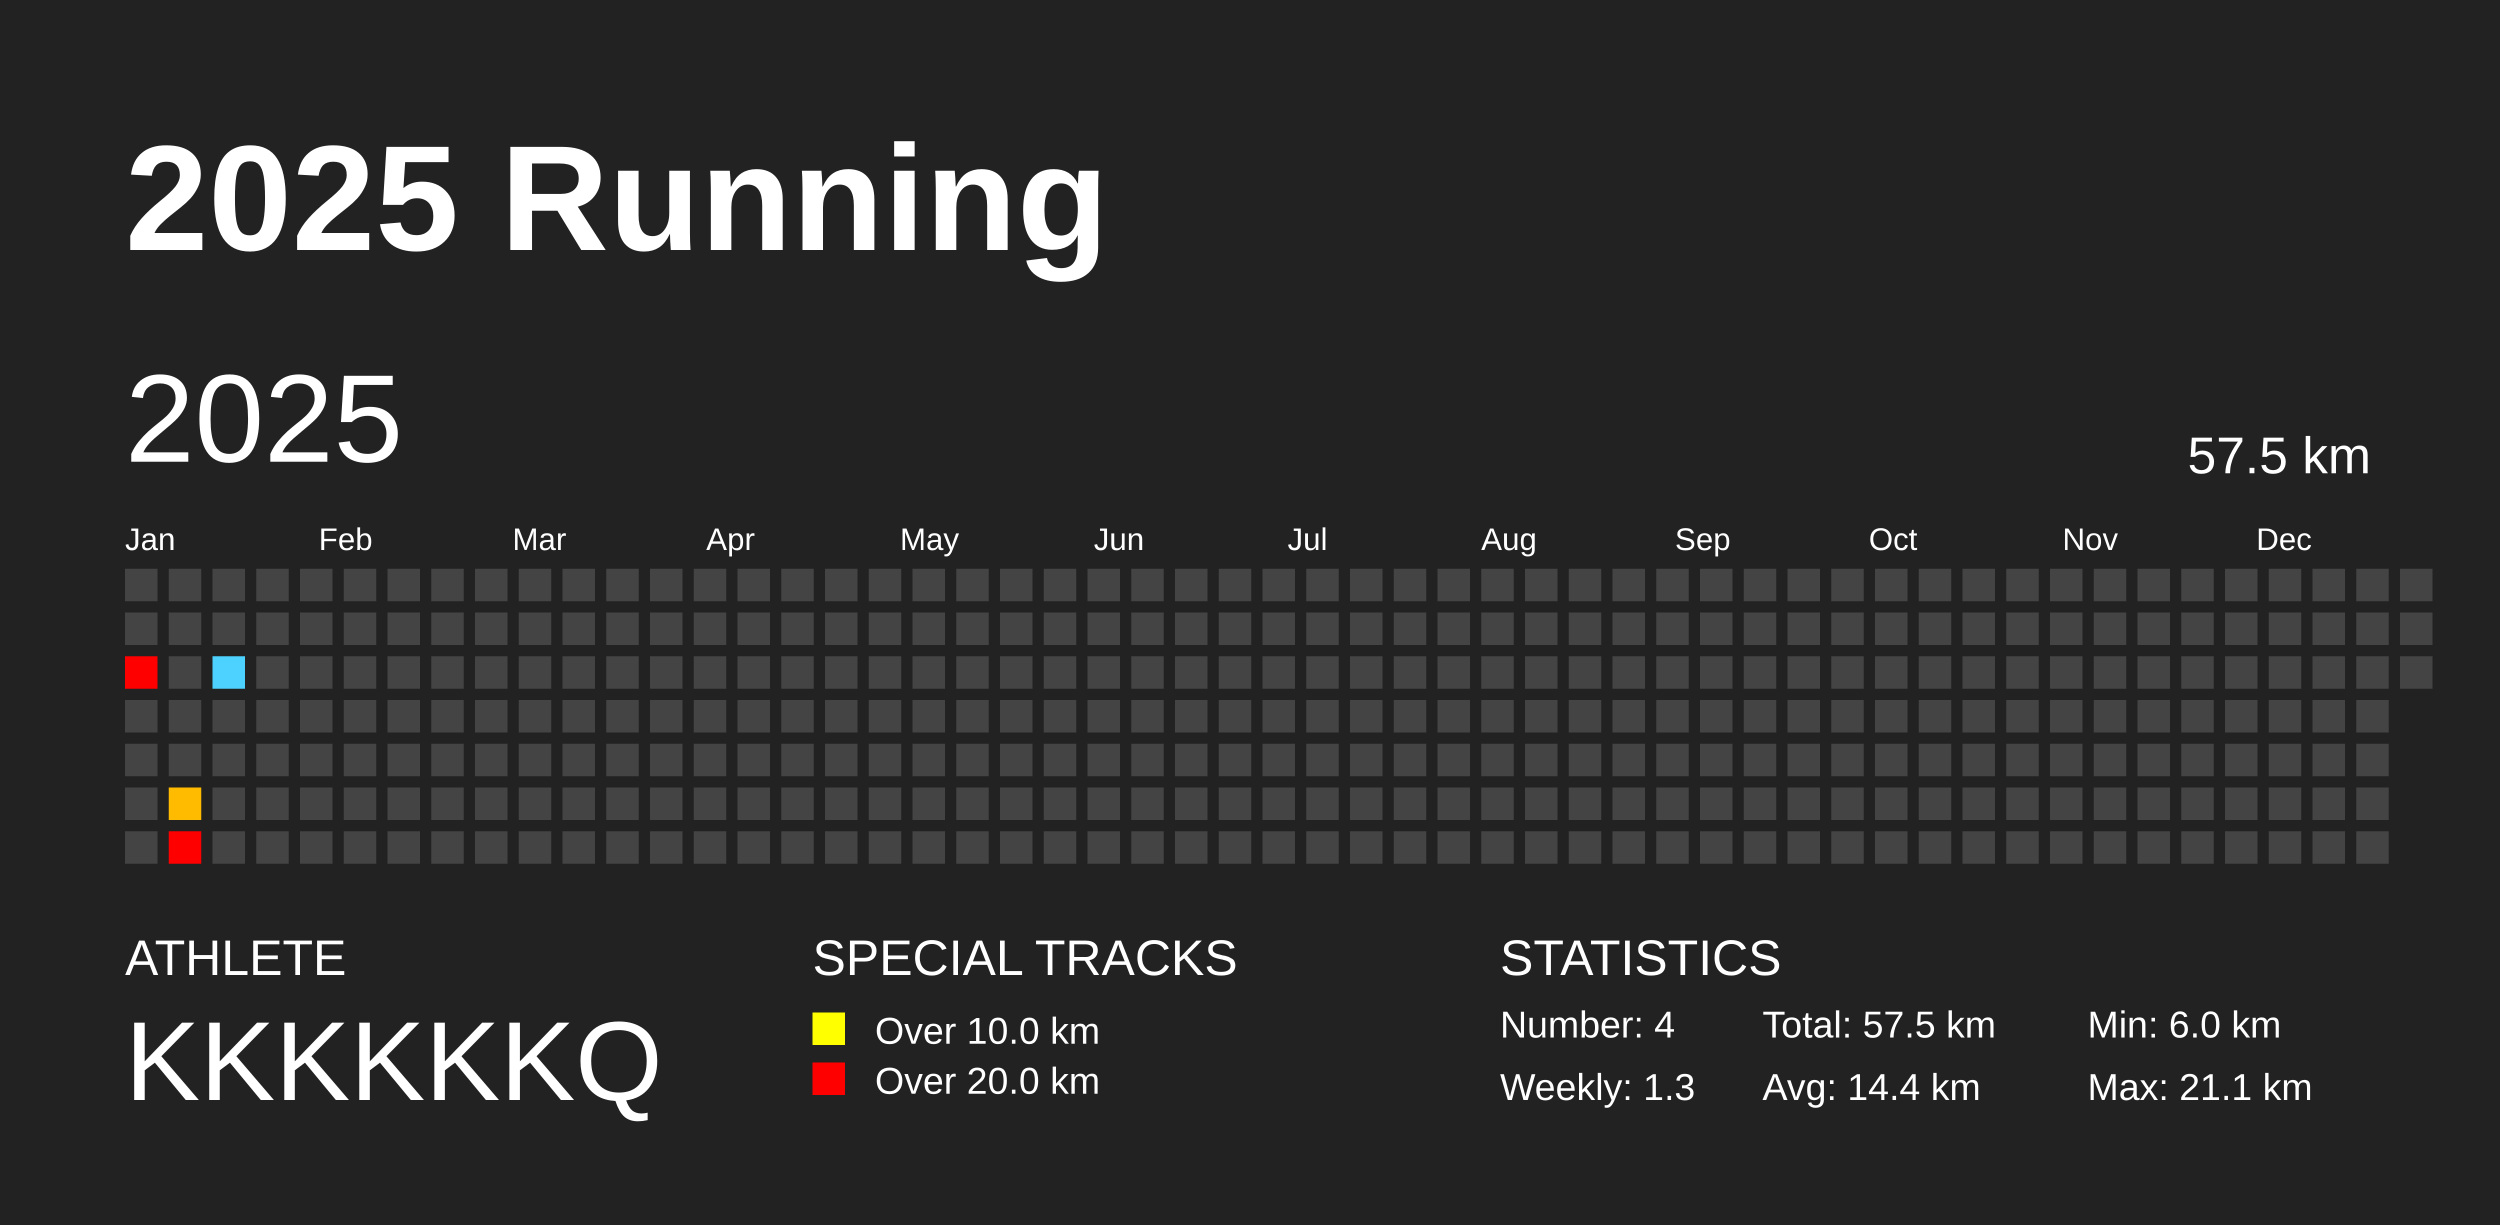
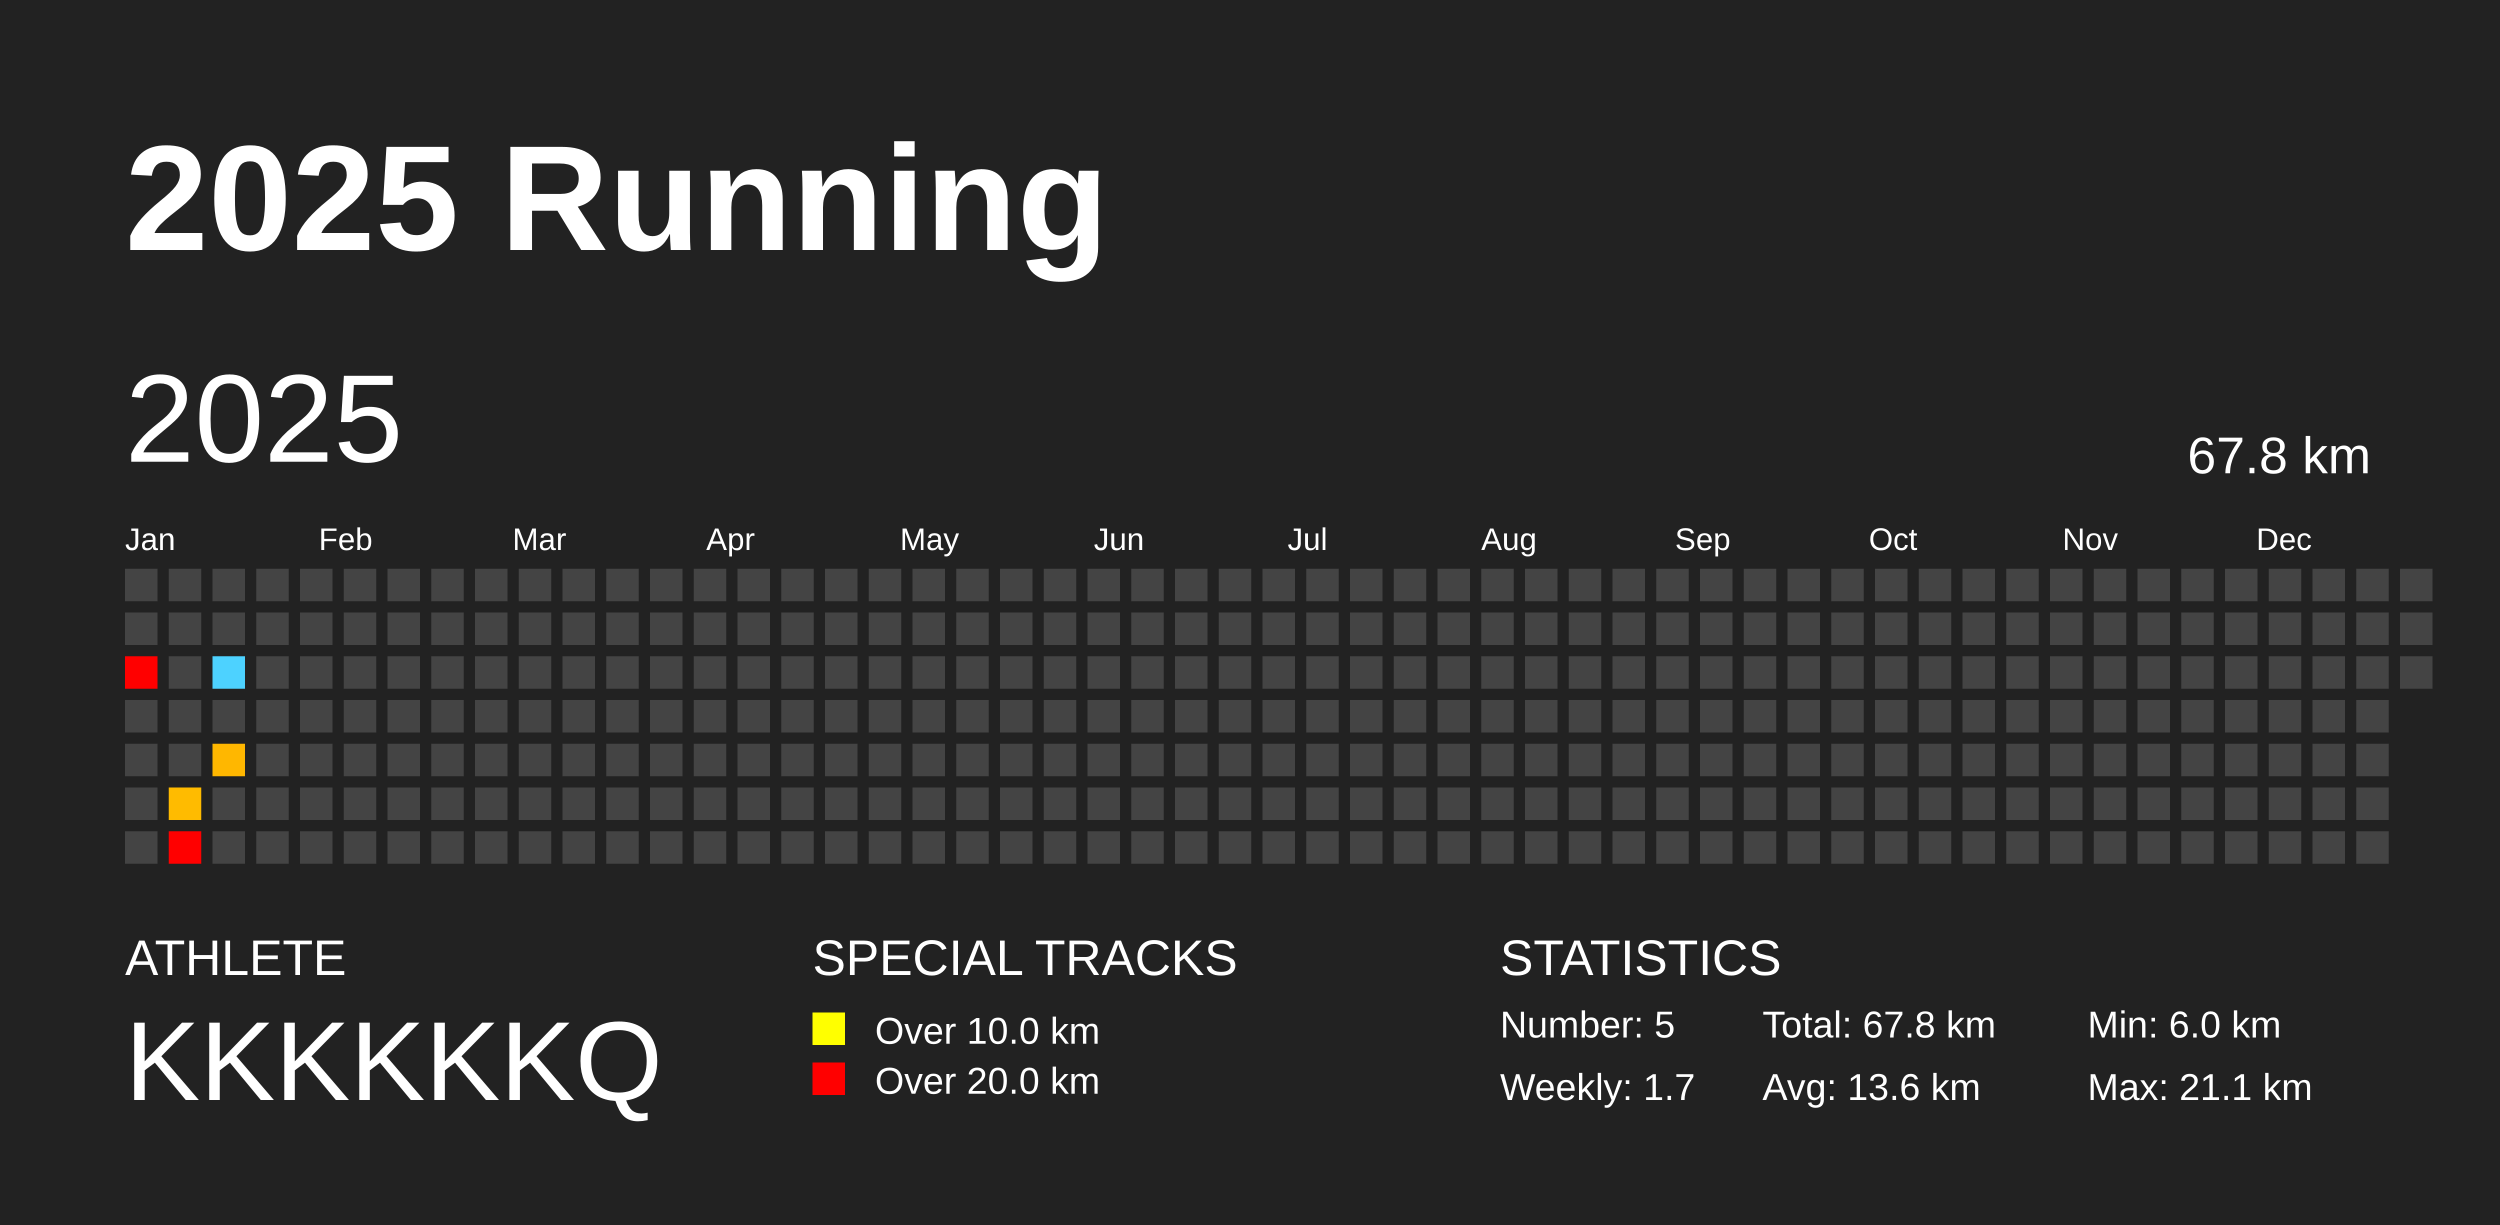
<svg xmlns="http://www.w3.org/2000/svg" baseProfile="full" height="98mm" version="1.1" viewBox="0,0,200,98" width="200mm">
  <defs />
  <rect fill="#222222" height="98" width="200" x="0" y="0" />
  <text fill="#FFFFFF" style="font-size:12px; font-family:Arial; font-weight:bold;" x="10" y="20">2025 Running</text>
  <text fill="#FFFFFF" style="font-size:4px; font-family:Arial" x="10" y="78">ATHLETE</text>
  <text fill="#FFFFFF" style="font-size:9px; font-family:Arial" x="10" y="88">KKKKKKQ</text>
  <text fill="#FFFFFF" style="font-size:4px; font-family:Arial" x="65" y="78">SPECIAL TRACKS</text>
  <rect fill="yellow" height="2.6" width="2.6" x="65" y="81" />
  <text fill="#FFFFFF" style="font-size:3px; font-family:Arial" x="70" y="83.5">Over 10.0 km</text>
  <rect fill="red" height="2.6" width="2.6" x="65" y="85" />
  <text fill="#FFFFFF" style="font-size:3px; font-family:Arial" x="70" y="87.5">Over 20.0 km</text>
  <text fill="#FFFFFF" style="font-size:4px; font-family:Arial" x="120" y="78">STATISTICS</text>
-   <text fill="#FFFFFF" style="font-size:3px; font-family:Arial" x="120" y="83">Number: 4</text>
-   <text fill="#FFFFFF" style="font-size:3px; font-family:Arial" x="120" y="88">Weekly: 1.3</text>
-   <text fill="#FFFFFF" style="font-size:3px; font-family:Arial" x="141" y="83">Total: 57.5 km</text>
-   <text fill="#FFFFFF" style="font-size:3px; font-family:Arial" x="141" y="88">Avg: 14.4 km</text>
+   <text fill="#FFFFFF" style="font-size:3px; font-family:Arial" x="120" y="83">Number: 5</text>
+   <text fill="#FFFFFF" style="font-size:3px; font-family:Arial" x="120" y="88">Weekly: 1.7</text>
+   <text fill="#FFFFFF" style="font-size:3px; font-family:Arial" x="141" y="83">Total: 67.8 km</text>
+   <text fill="#FFFFFF" style="font-size:3px; font-family:Arial" x="141" y="88">Avg: 13.6 km</text>
  <text fill="#FFFFFF" style="font-size:3px; font-family:Arial" x="167" y="83">Min: 6.0 km</text>
  <text fill="#FFFFFF" style="font-size:3px; font-family:Arial" x="167" y="88">Max: 21.1 km</text>
  <text dominant-baseline="hanging" fill="#FFFFFF" style="font-size:10.0px; font-family:Arial;" x="10" y="30">2025</text>
-   <text dominant-baseline="hanging" fill="#FFFFFF" style="font-size:4.125px; font-family:Arial;" x="175" y="35">57.5 km</text>
+   <text dominant-baseline="hanging" fill="#FFFFFF" style="font-size:4.125px; font-family:Arial;" x="175" y="35">67.8 km</text>
  <text fill="#FFFFFF" style="font-size:2.5px; font-family:Arial" x="10.0" y="44">Jan</text>
  <text fill="#FFFFFF" style="font-size:2.5px; font-family:Arial" x="25.5" y="44">Feb</text>
  <text fill="#FFFFFF" style="font-size:2.5px; font-family:Arial" x="41.0" y="44">Mar</text>
  <text fill="#FFFFFF" style="font-size:2.5px; font-family:Arial" x="56.5" y="44">Apr</text>
  <text fill="#FFFFFF" style="font-size:2.5px; font-family:Arial" x="72.0" y="44">May</text>
  <text fill="#FFFFFF" style="font-size:2.5px; font-family:Arial" x="87.5" y="44">Jun</text>
  <text fill="#FFFFFF" style="font-size:2.5px; font-family:Arial" x="103.0" y="44">Jul</text>
  <text fill="#FFFFFF" style="font-size:2.5px; font-family:Arial" x="118.5" y="44">Aug</text>
  <text fill="#FFFFFF" style="font-size:2.5px; font-family:Arial" x="134.0" y="44">Sep</text>
  <text fill="#FFFFFF" style="font-size:2.5px; font-family:Arial" x="149.5" y="44">Oct</text>
  <text fill="#FFFFFF" style="font-size:2.5px; font-family:Arial" x="165.0" y="44">Nov</text>
  <text fill="#FFFFFF" style="font-size:2.5px; font-family:Arial" x="180.5" y="44">Dec</text>
  <rect fill="#444444" height="2.6" width="2.6" x="10.0" y="45.5" />
  <rect fill="#444444" height="2.6" width="2.6" x="10.0" y="49.0" />
  <rect fill="red" height="2.6" width="2.6" x="10.0" y="52.5" />
  <rect fill="#444444" height="2.6" width="2.6" x="10.0" y="56.0" />
  <rect fill="#444444" height="2.6" width="2.6" x="10.0" y="59.5" />
  <rect fill="#444444" height="2.6" width="2.6" x="10.0" y="63.0" />
  <rect fill="#444444" height="2.6" width="2.6" x="10.0" y="66.5" />
  <rect fill="#444444" height="2.6" width="2.6" x="13.5" y="45.5" />
  <rect fill="#444444" height="2.6" width="2.6" x="13.5" y="49.0" />
  <rect fill="#444444" height="2.6" width="2.6" x="13.5" y="52.5" />
  <rect fill="#444444" height="2.6" width="2.6" x="13.5" y="56.0" />
  <rect fill="#444444" height="2.6" width="2.6" x="13.5" y="59.5" />
  <rect fill="#ffbb00" height="2.6" width="2.6" x="13.5" y="63.0" />
  <rect fill="red" height="2.6" width="2.6" x="13.5" y="66.5" />
  <rect fill="#444444" height="2.6" width="2.6" x="17.0" y="45.5" />
  <rect fill="#444444" height="2.6" width="2.6" x="17.0" y="49.0" />
  <rect fill="#4dd2ff" height="2.6" width="2.6" x="17.0" y="52.5" />
  <rect fill="#444444" height="2.6" width="2.6" x="17.0" y="56.0" />
-   <rect fill="#444444" height="2.6" width="2.6" x="17.0" y="59.5" />
+   <rect fill="#ffb700" height="2.6" width="2.6" x="17.0" y="59.5" />
  <rect fill="#444444" height="2.6" width="2.6" x="17.0" y="63.0" />
  <rect fill="#444444" height="2.6" width="2.6" x="17.0" y="66.5" />
  <rect fill="#444444" height="2.6" width="2.6" x="20.5" y="45.5" />
  <rect fill="#444444" height="2.6" width="2.6" x="20.5" y="49.0" />
  <rect fill="#444444" height="2.6" width="2.6" x="20.5" y="52.5" />
  <rect fill="#444444" height="2.6" width="2.6" x="20.5" y="56.0" />
  <rect fill="#444444" height="2.6" width="2.6" x="20.5" y="59.5" />
  <rect fill="#444444" height="2.6" width="2.6" x="20.5" y="63.0" />
  <rect fill="#444444" height="2.6" width="2.6" x="20.5" y="66.5" />
  <rect fill="#444444" height="2.6" width="2.6" x="24.0" y="45.5" />
  <rect fill="#444444" height="2.6" width="2.6" x="24.0" y="49.0" />
  <rect fill="#444444" height="2.6" width="2.6" x="24.0" y="52.5" />
  <rect fill="#444444" height="2.6" width="2.6" x="24.0" y="56.0" />
  <rect fill="#444444" height="2.6" width="2.6" x="24.0" y="59.5" />
  <rect fill="#444444" height="2.6" width="2.6" x="24.0" y="63.0" />
  <rect fill="#444444" height="2.6" width="2.6" x="24.0" y="66.5" />
  <rect fill="#444444" height="2.6" width="2.6" x="27.5" y="45.5" />
  <rect fill="#444444" height="2.6" width="2.6" x="27.5" y="49.0" />
  <rect fill="#444444" height="2.6" width="2.6" x="27.5" y="52.5" />
  <rect fill="#444444" height="2.6" width="2.6" x="27.5" y="56.0" />
  <rect fill="#444444" height="2.6" width="2.6" x="27.5" y="59.5" />
  <rect fill="#444444" height="2.6" width="2.6" x="27.5" y="63.0" />
  <rect fill="#444444" height="2.6" width="2.6" x="27.5" y="66.5" />
  <rect fill="#444444" height="2.6" width="2.6" x="31.0" y="45.5" />
  <rect fill="#444444" height="2.6" width="2.6" x="31.0" y="49.0" />
  <rect fill="#444444" height="2.6" width="2.6" x="31.0" y="52.5" />
  <rect fill="#444444" height="2.6" width="2.6" x="31.0" y="56.0" />
  <rect fill="#444444" height="2.6" width="2.6" x="31.0" y="59.5" />
  <rect fill="#444444" height="2.6" width="2.6" x="31.0" y="63.0" />
  <rect fill="#444444" height="2.6" width="2.6" x="31.0" y="66.5" />
  <rect fill="#444444" height="2.6" width="2.6" x="34.5" y="45.5" />
  <rect fill="#444444" height="2.6" width="2.6" x="34.5" y="49.0" />
  <rect fill="#444444" height="2.6" width="2.6" x="34.5" y="52.5" />
  <rect fill="#444444" height="2.6" width="2.6" x="34.5" y="56.0" />
  <rect fill="#444444" height="2.6" width="2.6" x="34.5" y="59.5" />
  <rect fill="#444444" height="2.6" width="2.6" x="34.5" y="63.0" />
  <rect fill="#444444" height="2.6" width="2.6" x="34.5" y="66.5" />
  <rect fill="#444444" height="2.6" width="2.6" x="38.0" y="45.5" />
  <rect fill="#444444" height="2.6" width="2.6" x="38.0" y="49.0" />
  <rect fill="#444444" height="2.6" width="2.6" x="38.0" y="52.5" />
  <rect fill="#444444" height="2.6" width="2.6" x="38.0" y="56.0" />
  <rect fill="#444444" height="2.6" width="2.6" x="38.0" y="59.5" />
  <rect fill="#444444" height="2.6" width="2.6" x="38.0" y="63.0" />
  <rect fill="#444444" height="2.6" width="2.6" x="38.0" y="66.5" />
  <rect fill="#444444" height="2.6" width="2.6" x="41.5" y="45.5" />
  <rect fill="#444444" height="2.6" width="2.6" x="41.5" y="49.0" />
  <rect fill="#444444" height="2.6" width="2.6" x="41.5" y="52.5" />
  <rect fill="#444444" height="2.6" width="2.6" x="41.5" y="56.0" />
  <rect fill="#444444" height="2.6" width="2.6" x="41.5" y="59.5" />
  <rect fill="#444444" height="2.6" width="2.6" x="41.5" y="63.0" />
  <rect fill="#444444" height="2.6" width="2.6" x="41.5" y="66.5" />
  <rect fill="#444444" height="2.6" width="2.6" x="45.0" y="45.5" />
  <rect fill="#444444" height="2.6" width="2.6" x="45.0" y="49.0" />
  <rect fill="#444444" height="2.6" width="2.6" x="45.0" y="52.5" />
  <rect fill="#444444" height="2.6" width="2.6" x="45.0" y="56.0" />
  <rect fill="#444444" height="2.6" width="2.6" x="45.0" y="59.5" />
  <rect fill="#444444" height="2.6" width="2.6" x="45.0" y="63.0" />
  <rect fill="#444444" height="2.6" width="2.6" x="45.0" y="66.5" />
  <rect fill="#444444" height="2.6" width="2.6" x="48.5" y="45.5" />
  <rect fill="#444444" height="2.6" width="2.6" x="48.5" y="49.0" />
  <rect fill="#444444" height="2.6" width="2.6" x="48.5" y="52.5" />
  <rect fill="#444444" height="2.6" width="2.6" x="48.5" y="56.0" />
  <rect fill="#444444" height="2.6" width="2.6" x="48.5" y="59.5" />
  <rect fill="#444444" height="2.6" width="2.6" x="48.5" y="63.0" />
  <rect fill="#444444" height="2.6" width="2.6" x="48.5" y="66.5" />
  <rect fill="#444444" height="2.6" width="2.6" x="52.0" y="45.5" />
  <rect fill="#444444" height="2.6" width="2.6" x="52.0" y="49.0" />
  <rect fill="#444444" height="2.6" width="2.6" x="52.0" y="52.5" />
  <rect fill="#444444" height="2.6" width="2.6" x="52.0" y="56.0" />
  <rect fill="#444444" height="2.6" width="2.6" x="52.0" y="59.5" />
  <rect fill="#444444" height="2.6" width="2.6" x="52.0" y="63.0" />
  <rect fill="#444444" height="2.6" width="2.6" x="52.0" y="66.5" />
  <rect fill="#444444" height="2.6" width="2.6" x="55.5" y="45.5" />
  <rect fill="#444444" height="2.6" width="2.6" x="55.5" y="49.0" />
  <rect fill="#444444" height="2.6" width="2.6" x="55.5" y="52.5" />
  <rect fill="#444444" height="2.6" width="2.6" x="55.5" y="56.0" />
  <rect fill="#444444" height="2.6" width="2.6" x="55.5" y="59.5" />
  <rect fill="#444444" height="2.6" width="2.6" x="55.5" y="63.0" />
  <rect fill="#444444" height="2.6" width="2.6" x="55.5" y="66.5" />
  <rect fill="#444444" height="2.6" width="2.6" x="59.0" y="45.5" />
  <rect fill="#444444" height="2.6" width="2.6" x="59.0" y="49.0" />
  <rect fill="#444444" height="2.6" width="2.6" x="59.0" y="52.5" />
  <rect fill="#444444" height="2.6" width="2.6" x="59.0" y="56.0" />
  <rect fill="#444444" height="2.6" width="2.6" x="59.0" y="59.5" />
  <rect fill="#444444" height="2.6" width="2.6" x="59.0" y="63.0" />
  <rect fill="#444444" height="2.6" width="2.6" x="59.0" y="66.5" />
  <rect fill="#444444" height="2.6" width="2.6" x="62.5" y="45.5" />
  <rect fill="#444444" height="2.6" width="2.6" x="62.5" y="49.0" />
  <rect fill="#444444" height="2.6" width="2.6" x="62.5" y="52.5" />
  <rect fill="#444444" height="2.6" width="2.6" x="62.5" y="56.0" />
  <rect fill="#444444" height="2.6" width="2.6" x="62.5" y="59.5" />
  <rect fill="#444444" height="2.6" width="2.6" x="62.5" y="63.0" />
  <rect fill="#444444" height="2.6" width="2.6" x="62.5" y="66.5" />
  <rect fill="#444444" height="2.6" width="2.6" x="66.0" y="45.5" />
  <rect fill="#444444" height="2.6" width="2.6" x="66.0" y="49.0" />
  <rect fill="#444444" height="2.6" width="2.6" x="66.0" y="52.5" />
  <rect fill="#444444" height="2.6" width="2.6" x="66.0" y="56.0" />
  <rect fill="#444444" height="2.6" width="2.6" x="66.0" y="59.5" />
  <rect fill="#444444" height="2.6" width="2.6" x="66.0" y="63.0" />
  <rect fill="#444444" height="2.6" width="2.6" x="66.0" y="66.5" />
  <rect fill="#444444" height="2.6" width="2.6" x="69.5" y="45.5" />
  <rect fill="#444444" height="2.6" width="2.6" x="69.5" y="49.0" />
  <rect fill="#444444" height="2.6" width="2.6" x="69.5" y="52.5" />
  <rect fill="#444444" height="2.6" width="2.6" x="69.5" y="56.0" />
  <rect fill="#444444" height="2.6" width="2.6" x="69.5" y="59.5" />
  <rect fill="#444444" height="2.6" width="2.6" x="69.5" y="63.0" />
  <rect fill="#444444" height="2.6" width="2.6" x="69.5" y="66.5" />
  <rect fill="#444444" height="2.6" width="2.6" x="73.0" y="45.5" />
  <rect fill="#444444" height="2.6" width="2.6" x="73.0" y="49.0" />
  <rect fill="#444444" height="2.6" width="2.6" x="73.0" y="52.5" />
  <rect fill="#444444" height="2.6" width="2.6" x="73.0" y="56.0" />
  <rect fill="#444444" height="2.6" width="2.6" x="73.0" y="59.5" />
  <rect fill="#444444" height="2.6" width="2.6" x="73.0" y="63.0" />
  <rect fill="#444444" height="2.6" width="2.6" x="73.0" y="66.5" />
  <rect fill="#444444" height="2.6" width="2.6" x="76.5" y="45.5" />
  <rect fill="#444444" height="2.6" width="2.6" x="76.5" y="49.0" />
  <rect fill="#444444" height="2.6" width="2.6" x="76.5" y="52.5" />
  <rect fill="#444444" height="2.6" width="2.6" x="76.5" y="56.0" />
  <rect fill="#444444" height="2.6" width="2.6" x="76.5" y="59.5" />
  <rect fill="#444444" height="2.6" width="2.6" x="76.5" y="63.0" />
  <rect fill="#444444" height="2.6" width="2.6" x="76.5" y="66.5" />
  <rect fill="#444444" height="2.6" width="2.6" x="80.0" y="45.5" />
  <rect fill="#444444" height="2.6" width="2.6" x="80.0" y="49.0" />
  <rect fill="#444444" height="2.6" width="2.6" x="80.0" y="52.5" />
  <rect fill="#444444" height="2.6" width="2.6" x="80.0" y="56.0" />
  <rect fill="#444444" height="2.6" width="2.6" x="80.0" y="59.5" />
  <rect fill="#444444" height="2.6" width="2.6" x="80.0" y="63.0" />
  <rect fill="#444444" height="2.6" width="2.6" x="80.0" y="66.5" />
  <rect fill="#444444" height="2.6" width="2.6" x="83.5" y="45.5" />
  <rect fill="#444444" height="2.6" width="2.6" x="83.5" y="49.0" />
  <rect fill="#444444" height="2.6" width="2.6" x="83.5" y="52.5" />
  <rect fill="#444444" height="2.6" width="2.6" x="83.5" y="56.0" />
  <rect fill="#444444" height="2.6" width="2.6" x="83.5" y="59.5" />
  <rect fill="#444444" height="2.6" width="2.6" x="83.5" y="63.0" />
  <rect fill="#444444" height="2.6" width="2.6" x="83.5" y="66.5" />
  <rect fill="#444444" height="2.6" width="2.6" x="87.0" y="45.5" />
  <rect fill="#444444" height="2.6" width="2.6" x="87.0" y="49.0" />
  <rect fill="#444444" height="2.6" width="2.6" x="87.0" y="52.5" />
  <rect fill="#444444" height="2.6" width="2.6" x="87.0" y="56.0" />
  <rect fill="#444444" height="2.6" width="2.6" x="87.0" y="59.5" />
  <rect fill="#444444" height="2.6" width="2.6" x="87.0" y="63.0" />
  <rect fill="#444444" height="2.6" width="2.6" x="87.0" y="66.5" />
  <rect fill="#444444" height="2.6" width="2.6" x="90.5" y="45.5" />
  <rect fill="#444444" height="2.6" width="2.6" x="90.5" y="49.0" />
  <rect fill="#444444" height="2.6" width="2.6" x="90.5" y="52.5" />
  <rect fill="#444444" height="2.6" width="2.6" x="90.5" y="56.0" />
  <rect fill="#444444" height="2.6" width="2.6" x="90.5" y="59.5" />
  <rect fill="#444444" height="2.6" width="2.6" x="90.5" y="63.0" />
  <rect fill="#444444" height="2.6" width="2.6" x="90.5" y="66.5" />
  <rect fill="#444444" height="2.6" width="2.6" x="94.0" y="45.5" />
  <rect fill="#444444" height="2.6" width="2.6" x="94.0" y="49.0" />
  <rect fill="#444444" height="2.6" width="2.6" x="94.0" y="52.5" />
  <rect fill="#444444" height="2.6" width="2.6" x="94.0" y="56.0" />
  <rect fill="#444444" height="2.6" width="2.6" x="94.0" y="59.5" />
  <rect fill="#444444" height="2.6" width="2.6" x="94.0" y="63.0" />
  <rect fill="#444444" height="2.6" width="2.6" x="94.0" y="66.5" />
  <rect fill="#444444" height="2.6" width="2.6" x="97.5" y="45.5" />
  <rect fill="#444444" height="2.6" width="2.6" x="97.5" y="49.0" />
  <rect fill="#444444" height="2.6" width="2.6" x="97.5" y="52.5" />
  <rect fill="#444444" height="2.6" width="2.6" x="97.5" y="56.0" />
  <rect fill="#444444" height="2.6" width="2.6" x="97.5" y="59.5" />
  <rect fill="#444444" height="2.6" width="2.6" x="97.5" y="63.0" />
  <rect fill="#444444" height="2.6" width="2.6" x="97.5" y="66.5" />
  <rect fill="#444444" height="2.6" width="2.6" x="101.0" y="45.5" />
  <rect fill="#444444" height="2.6" width="2.6" x="101.0" y="49.0" />
  <rect fill="#444444" height="2.6" width="2.6" x="101.0" y="52.5" />
  <rect fill="#444444" height="2.6" width="2.6" x="101.0" y="56.0" />
  <rect fill="#444444" height="2.6" width="2.6" x="101.0" y="59.5" />
  <rect fill="#444444" height="2.6" width="2.6" x="101.0" y="63.0" />
  <rect fill="#444444" height="2.6" width="2.6" x="101.0" y="66.5" />
  <rect fill="#444444" height="2.6" width="2.6" x="104.5" y="45.5" />
  <rect fill="#444444" height="2.6" width="2.6" x="104.5" y="49.0" />
  <rect fill="#444444" height="2.6" width="2.6" x="104.5" y="52.5" />
  <rect fill="#444444" height="2.6" width="2.6" x="104.5" y="56.0" />
  <rect fill="#444444" height="2.6" width="2.6" x="104.5" y="59.5" />
  <rect fill="#444444" height="2.6" width="2.6" x="104.5" y="63.0" />
  <rect fill="#444444" height="2.6" width="2.6" x="104.5" y="66.5" />
  <rect fill="#444444" height="2.6" width="2.6" x="108.0" y="45.5" />
  <rect fill="#444444" height="2.6" width="2.6" x="108.0" y="49.0" />
  <rect fill="#444444" height="2.6" width="2.6" x="108.0" y="52.5" />
  <rect fill="#444444" height="2.6" width="2.6" x="108.0" y="56.0" />
  <rect fill="#444444" height="2.6" width="2.6" x="108.0" y="59.5" />
  <rect fill="#444444" height="2.6" width="2.6" x="108.0" y="63.0" />
  <rect fill="#444444" height="2.6" width="2.6" x="108.0" y="66.5" />
  <rect fill="#444444" height="2.6" width="2.6" x="111.5" y="45.5" />
  <rect fill="#444444" height="2.6" width="2.6" x="111.5" y="49.0" />
  <rect fill="#444444" height="2.6" width="2.6" x="111.5" y="52.5" />
  <rect fill="#444444" height="2.6" width="2.6" x="111.5" y="56.0" />
  <rect fill="#444444" height="2.6" width="2.6" x="111.5" y="59.5" />
  <rect fill="#444444" height="2.6" width="2.6" x="111.5" y="63.0" />
  <rect fill="#444444" height="2.6" width="2.6" x="111.5" y="66.5" />
  <rect fill="#444444" height="2.6" width="2.6" x="115.0" y="45.5" />
  <rect fill="#444444" height="2.6" width="2.6" x="115.0" y="49.0" />
  <rect fill="#444444" height="2.6" width="2.6" x="115.0" y="52.5" />
  <rect fill="#444444" height="2.6" width="2.6" x="115.0" y="56.0" />
  <rect fill="#444444" height="2.6" width="2.6" x="115.0" y="59.5" />
  <rect fill="#444444" height="2.6" width="2.6" x="115.0" y="63.0" />
  <rect fill="#444444" height="2.6" width="2.6" x="115.0" y="66.5" />
  <rect fill="#444444" height="2.6" width="2.6" x="118.5" y="45.5" />
  <rect fill="#444444" height="2.6" width="2.6" x="118.5" y="49.0" />
  <rect fill="#444444" height="2.6" width="2.6" x="118.5" y="52.5" />
  <rect fill="#444444" height="2.6" width="2.6" x="118.5" y="56.0" />
  <rect fill="#444444" height="2.6" width="2.6" x="118.5" y="59.5" />
  <rect fill="#444444" height="2.6" width="2.6" x="118.5" y="63.0" />
  <rect fill="#444444" height="2.6" width="2.6" x="118.5" y="66.5" />
  <rect fill="#444444" height="2.6" width="2.6" x="122.0" y="45.5" />
  <rect fill="#444444" height="2.6" width="2.6" x="122.0" y="49.0" />
  <rect fill="#444444" height="2.6" width="2.6" x="122.0" y="52.5" />
  <rect fill="#444444" height="2.6" width="2.6" x="122.0" y="56.0" />
  <rect fill="#444444" height="2.6" width="2.6" x="122.0" y="59.5" />
  <rect fill="#444444" height="2.6" width="2.6" x="122.0" y="63.0" />
  <rect fill="#444444" height="2.6" width="2.6" x="122.0" y="66.5" />
  <rect fill="#444444" height="2.6" width="2.6" x="125.5" y="45.5" />
  <rect fill="#444444" height="2.6" width="2.6" x="125.5" y="49.0" />
  <rect fill="#444444" height="2.6" width="2.6" x="125.5" y="52.5" />
  <rect fill="#444444" height="2.6" width="2.6" x="125.5" y="56.0" />
  <rect fill="#444444" height="2.6" width="2.6" x="125.5" y="59.5" />
  <rect fill="#444444" height="2.6" width="2.6" x="125.5" y="63.0" />
  <rect fill="#444444" height="2.6" width="2.6" x="125.5" y="66.5" />
  <rect fill="#444444" height="2.6" width="2.6" x="129.0" y="45.5" />
  <rect fill="#444444" height="2.6" width="2.6" x="129.0" y="49.0" />
  <rect fill="#444444" height="2.6" width="2.6" x="129.0" y="52.5" />
  <rect fill="#444444" height="2.6" width="2.6" x="129.0" y="56.0" />
  <rect fill="#444444" height="2.6" width="2.6" x="129.0" y="59.5" />
  <rect fill="#444444" height="2.6" width="2.6" x="129.0" y="63.0" />
  <rect fill="#444444" height="2.6" width="2.6" x="129.0" y="66.5" />
  <rect fill="#444444" height="2.6" width="2.6" x="132.5" y="45.5" />
  <rect fill="#444444" height="2.6" width="2.6" x="132.5" y="49.0" />
  <rect fill="#444444" height="2.6" width="2.6" x="132.5" y="52.5" />
  <rect fill="#444444" height="2.6" width="2.6" x="132.5" y="56.0" />
  <rect fill="#444444" height="2.6" width="2.6" x="132.5" y="59.5" />
  <rect fill="#444444" height="2.6" width="2.6" x="132.5" y="63.0" />
  <rect fill="#444444" height="2.6" width="2.6" x="132.5" y="66.5" />
  <rect fill="#444444" height="2.6" width="2.6" x="136.0" y="45.5" />
  <rect fill="#444444" height="2.6" width="2.6" x="136.0" y="49.0" />
  <rect fill="#444444" height="2.6" width="2.6" x="136.0" y="52.5" />
  <rect fill="#444444" height="2.6" width="2.6" x="136.0" y="56.0" />
  <rect fill="#444444" height="2.6" width="2.6" x="136.0" y="59.5" />
  <rect fill="#444444" height="2.6" width="2.6" x="136.0" y="63.0" />
  <rect fill="#444444" height="2.6" width="2.6" x="136.0" y="66.5" />
  <rect fill="#444444" height="2.6" width="2.6" x="139.5" y="45.5" />
  <rect fill="#444444" height="2.6" width="2.6" x="139.5" y="49.0" />
  <rect fill="#444444" height="2.6" width="2.6" x="139.5" y="52.5" />
  <rect fill="#444444" height="2.6" width="2.6" x="139.5" y="56.0" />
  <rect fill="#444444" height="2.6" width="2.6" x="139.5" y="59.5" />
  <rect fill="#444444" height="2.6" width="2.6" x="139.5" y="63.0" />
  <rect fill="#444444" height="2.6" width="2.6" x="139.5" y="66.5" />
  <rect fill="#444444" height="2.6" width="2.6" x="143.0" y="45.5" />
  <rect fill="#444444" height="2.6" width="2.6" x="143.0" y="49.0" />
  <rect fill="#444444" height="2.6" width="2.6" x="143.0" y="52.5" />
  <rect fill="#444444" height="2.6" width="2.6" x="143.0" y="56.0" />
  <rect fill="#444444" height="2.6" width="2.6" x="143.0" y="59.5" />
  <rect fill="#444444" height="2.6" width="2.6" x="143.0" y="63.0" />
  <rect fill="#444444" height="2.6" width="2.6" x="143.0" y="66.5" />
  <rect fill="#444444" height="2.6" width="2.6" x="146.5" y="45.5" />
  <rect fill="#444444" height="2.6" width="2.6" x="146.5" y="49.0" />
  <rect fill="#444444" height="2.6" width="2.6" x="146.5" y="52.5" />
  <rect fill="#444444" height="2.6" width="2.6" x="146.5" y="56.0" />
  <rect fill="#444444" height="2.6" width="2.6" x="146.5" y="59.5" />
  <rect fill="#444444" height="2.6" width="2.6" x="146.5" y="63.0" />
  <rect fill="#444444" height="2.6" width="2.6" x="146.5" y="66.5" />
  <rect fill="#444444" height="2.6" width="2.6" x="150.0" y="45.5" />
  <rect fill="#444444" height="2.6" width="2.6" x="150.0" y="49.0" />
  <rect fill="#444444" height="2.6" width="2.6" x="150.0" y="52.5" />
  <rect fill="#444444" height="2.6" width="2.6" x="150.0" y="56.0" />
  <rect fill="#444444" height="2.6" width="2.6" x="150.0" y="59.5" />
  <rect fill="#444444" height="2.6" width="2.6" x="150.0" y="63.0" />
  <rect fill="#444444" height="2.6" width="2.6" x="150.0" y="66.5" />
  <rect fill="#444444" height="2.6" width="2.6" x="153.5" y="45.5" />
  <rect fill="#444444" height="2.6" width="2.6" x="153.5" y="49.0" />
  <rect fill="#444444" height="2.6" width="2.6" x="153.5" y="52.5" />
  <rect fill="#444444" height="2.6" width="2.6" x="153.5" y="56.0" />
  <rect fill="#444444" height="2.6" width="2.6" x="153.5" y="59.5" />
  <rect fill="#444444" height="2.6" width="2.6" x="153.5" y="63.0" />
  <rect fill="#444444" height="2.6" width="2.6" x="153.5" y="66.5" />
  <rect fill="#444444" height="2.6" width="2.6" x="157.0" y="45.5" />
  <rect fill="#444444" height="2.6" width="2.6" x="157.0" y="49.0" />
  <rect fill="#444444" height="2.6" width="2.6" x="157.0" y="52.5" />
  <rect fill="#444444" height="2.6" width="2.6" x="157.0" y="56.0" />
  <rect fill="#444444" height="2.6" width="2.6" x="157.0" y="59.5" />
  <rect fill="#444444" height="2.6" width="2.6" x="157.0" y="63.0" />
  <rect fill="#444444" height="2.6" width="2.6" x="157.0" y="66.5" />
  <rect fill="#444444" height="2.6" width="2.6" x="160.5" y="45.5" />
  <rect fill="#444444" height="2.6" width="2.6" x="160.5" y="49.0" />
  <rect fill="#444444" height="2.6" width="2.6" x="160.5" y="52.5" />
  <rect fill="#444444" height="2.6" width="2.6" x="160.5" y="56.0" />
  <rect fill="#444444" height="2.6" width="2.6" x="160.5" y="59.5" />
  <rect fill="#444444" height="2.6" width="2.6" x="160.5" y="63.0" />
  <rect fill="#444444" height="2.6" width="2.6" x="160.5" y="66.5" />
  <rect fill="#444444" height="2.6" width="2.6" x="164.0" y="45.5" />
  <rect fill="#444444" height="2.6" width="2.6" x="164.0" y="49.0" />
  <rect fill="#444444" height="2.6" width="2.6" x="164.0" y="52.5" />
  <rect fill="#444444" height="2.6" width="2.6" x="164.0" y="56.0" />
  <rect fill="#444444" height="2.6" width="2.6" x="164.0" y="59.5" />
  <rect fill="#444444" height="2.6" width="2.6" x="164.0" y="63.0" />
  <rect fill="#444444" height="2.6" width="2.6" x="164.0" y="66.5" />
  <rect fill="#444444" height="2.6" width="2.6" x="167.5" y="45.5" />
  <rect fill="#444444" height="2.6" width="2.6" x="167.5" y="49.0" />
  <rect fill="#444444" height="2.6" width="2.6" x="167.5" y="52.5" />
  <rect fill="#444444" height="2.6" width="2.6" x="167.5" y="56.0" />
  <rect fill="#444444" height="2.6" width="2.6" x="167.5" y="59.5" />
  <rect fill="#444444" height="2.6" width="2.6" x="167.5" y="63.0" />
  <rect fill="#444444" height="2.6" width="2.6" x="167.5" y="66.5" />
  <rect fill="#444444" height="2.6" width="2.6" x="171.0" y="45.5" />
  <rect fill="#444444" height="2.6" width="2.6" x="171.0" y="49.0" />
  <rect fill="#444444" height="2.6" width="2.6" x="171.0" y="52.5" />
  <rect fill="#444444" height="2.6" width="2.6" x="171.0" y="56.0" />
  <rect fill="#444444" height="2.6" width="2.6" x="171.0" y="59.5" />
  <rect fill="#444444" height="2.6" width="2.6" x="171.0" y="63.0" />
  <rect fill="#444444" height="2.6" width="2.6" x="171.0" y="66.5" />
  <rect fill="#444444" height="2.6" width="2.6" x="174.5" y="45.5" />
  <rect fill="#444444" height="2.6" width="2.6" x="174.5" y="49.0" />
  <rect fill="#444444" height="2.6" width="2.6" x="174.5" y="52.5" />
  <rect fill="#444444" height="2.6" width="2.6" x="174.5" y="56.0" />
  <rect fill="#444444" height="2.6" width="2.6" x="174.5" y="59.5" />
  <rect fill="#444444" height="2.6" width="2.6" x="174.5" y="63.0" />
  <rect fill="#444444" height="2.6" width="2.6" x="174.5" y="66.5" />
  <rect fill="#444444" height="2.6" width="2.6" x="178.0" y="45.5" />
  <rect fill="#444444" height="2.6" width="2.6" x="178.0" y="49.0" />
  <rect fill="#444444" height="2.6" width="2.6" x="178.0" y="52.5" />
  <rect fill="#444444" height="2.6" width="2.6" x="178.0" y="56.0" />
  <rect fill="#444444" height="2.6" width="2.6" x="178.0" y="59.5" />
  <rect fill="#444444" height="2.6" width="2.6" x="178.0" y="63.0" />
  <rect fill="#444444" height="2.6" width="2.6" x="178.0" y="66.5" />
  <rect fill="#444444" height="2.6" width="2.6" x="181.5" y="45.5" />
  <rect fill="#444444" height="2.6" width="2.6" x="181.5" y="49.0" />
  <rect fill="#444444" height="2.6" width="2.6" x="181.5" y="52.5" />
  <rect fill="#444444" height="2.6" width="2.6" x="181.5" y="56.0" />
  <rect fill="#444444" height="2.6" width="2.6" x="181.5" y="59.5" />
  <rect fill="#444444" height="2.6" width="2.6" x="181.5" y="63.0" />
  <rect fill="#444444" height="2.6" width="2.6" x="181.5" y="66.5" />
  <rect fill="#444444" height="2.6" width="2.6" x="185.0" y="45.5" />
  <rect fill="#444444" height="2.6" width="2.6" x="185.0" y="49.0" />
  <rect fill="#444444" height="2.6" width="2.6" x="185.0" y="52.5" />
  <rect fill="#444444" height="2.6" width="2.6" x="185.0" y="56.0" />
  <rect fill="#444444" height="2.6" width="2.6" x="185.0" y="59.5" />
  <rect fill="#444444" height="2.6" width="2.6" x="185.0" y="63.0" />
  <rect fill="#444444" height="2.6" width="2.6" x="185.0" y="66.5" />
  <rect fill="#444444" height="2.6" width="2.6" x="188.5" y="45.5" />
  <rect fill="#444444" height="2.6" width="2.6" x="188.5" y="49.0" />
  <rect fill="#444444" height="2.6" width="2.6" x="188.5" y="52.5" />
  <rect fill="#444444" height="2.6" width="2.6" x="188.5" y="56.0" />
  <rect fill="#444444" height="2.6" width="2.6" x="188.5" y="59.5" />
  <rect fill="#444444" height="2.6" width="2.6" x="188.5" y="63.0" />
  <rect fill="#444444" height="2.6" width="2.6" x="188.5" y="66.5" />
  <rect fill="#444444" height="2.6" width="2.6" x="192.0" y="45.5" />
  <rect fill="#444444" height="2.6" width="2.6" x="192.0" y="49.0" />
  <rect fill="#444444" height="2.6" width="2.6" x="192.0" y="52.5" />
</svg>
